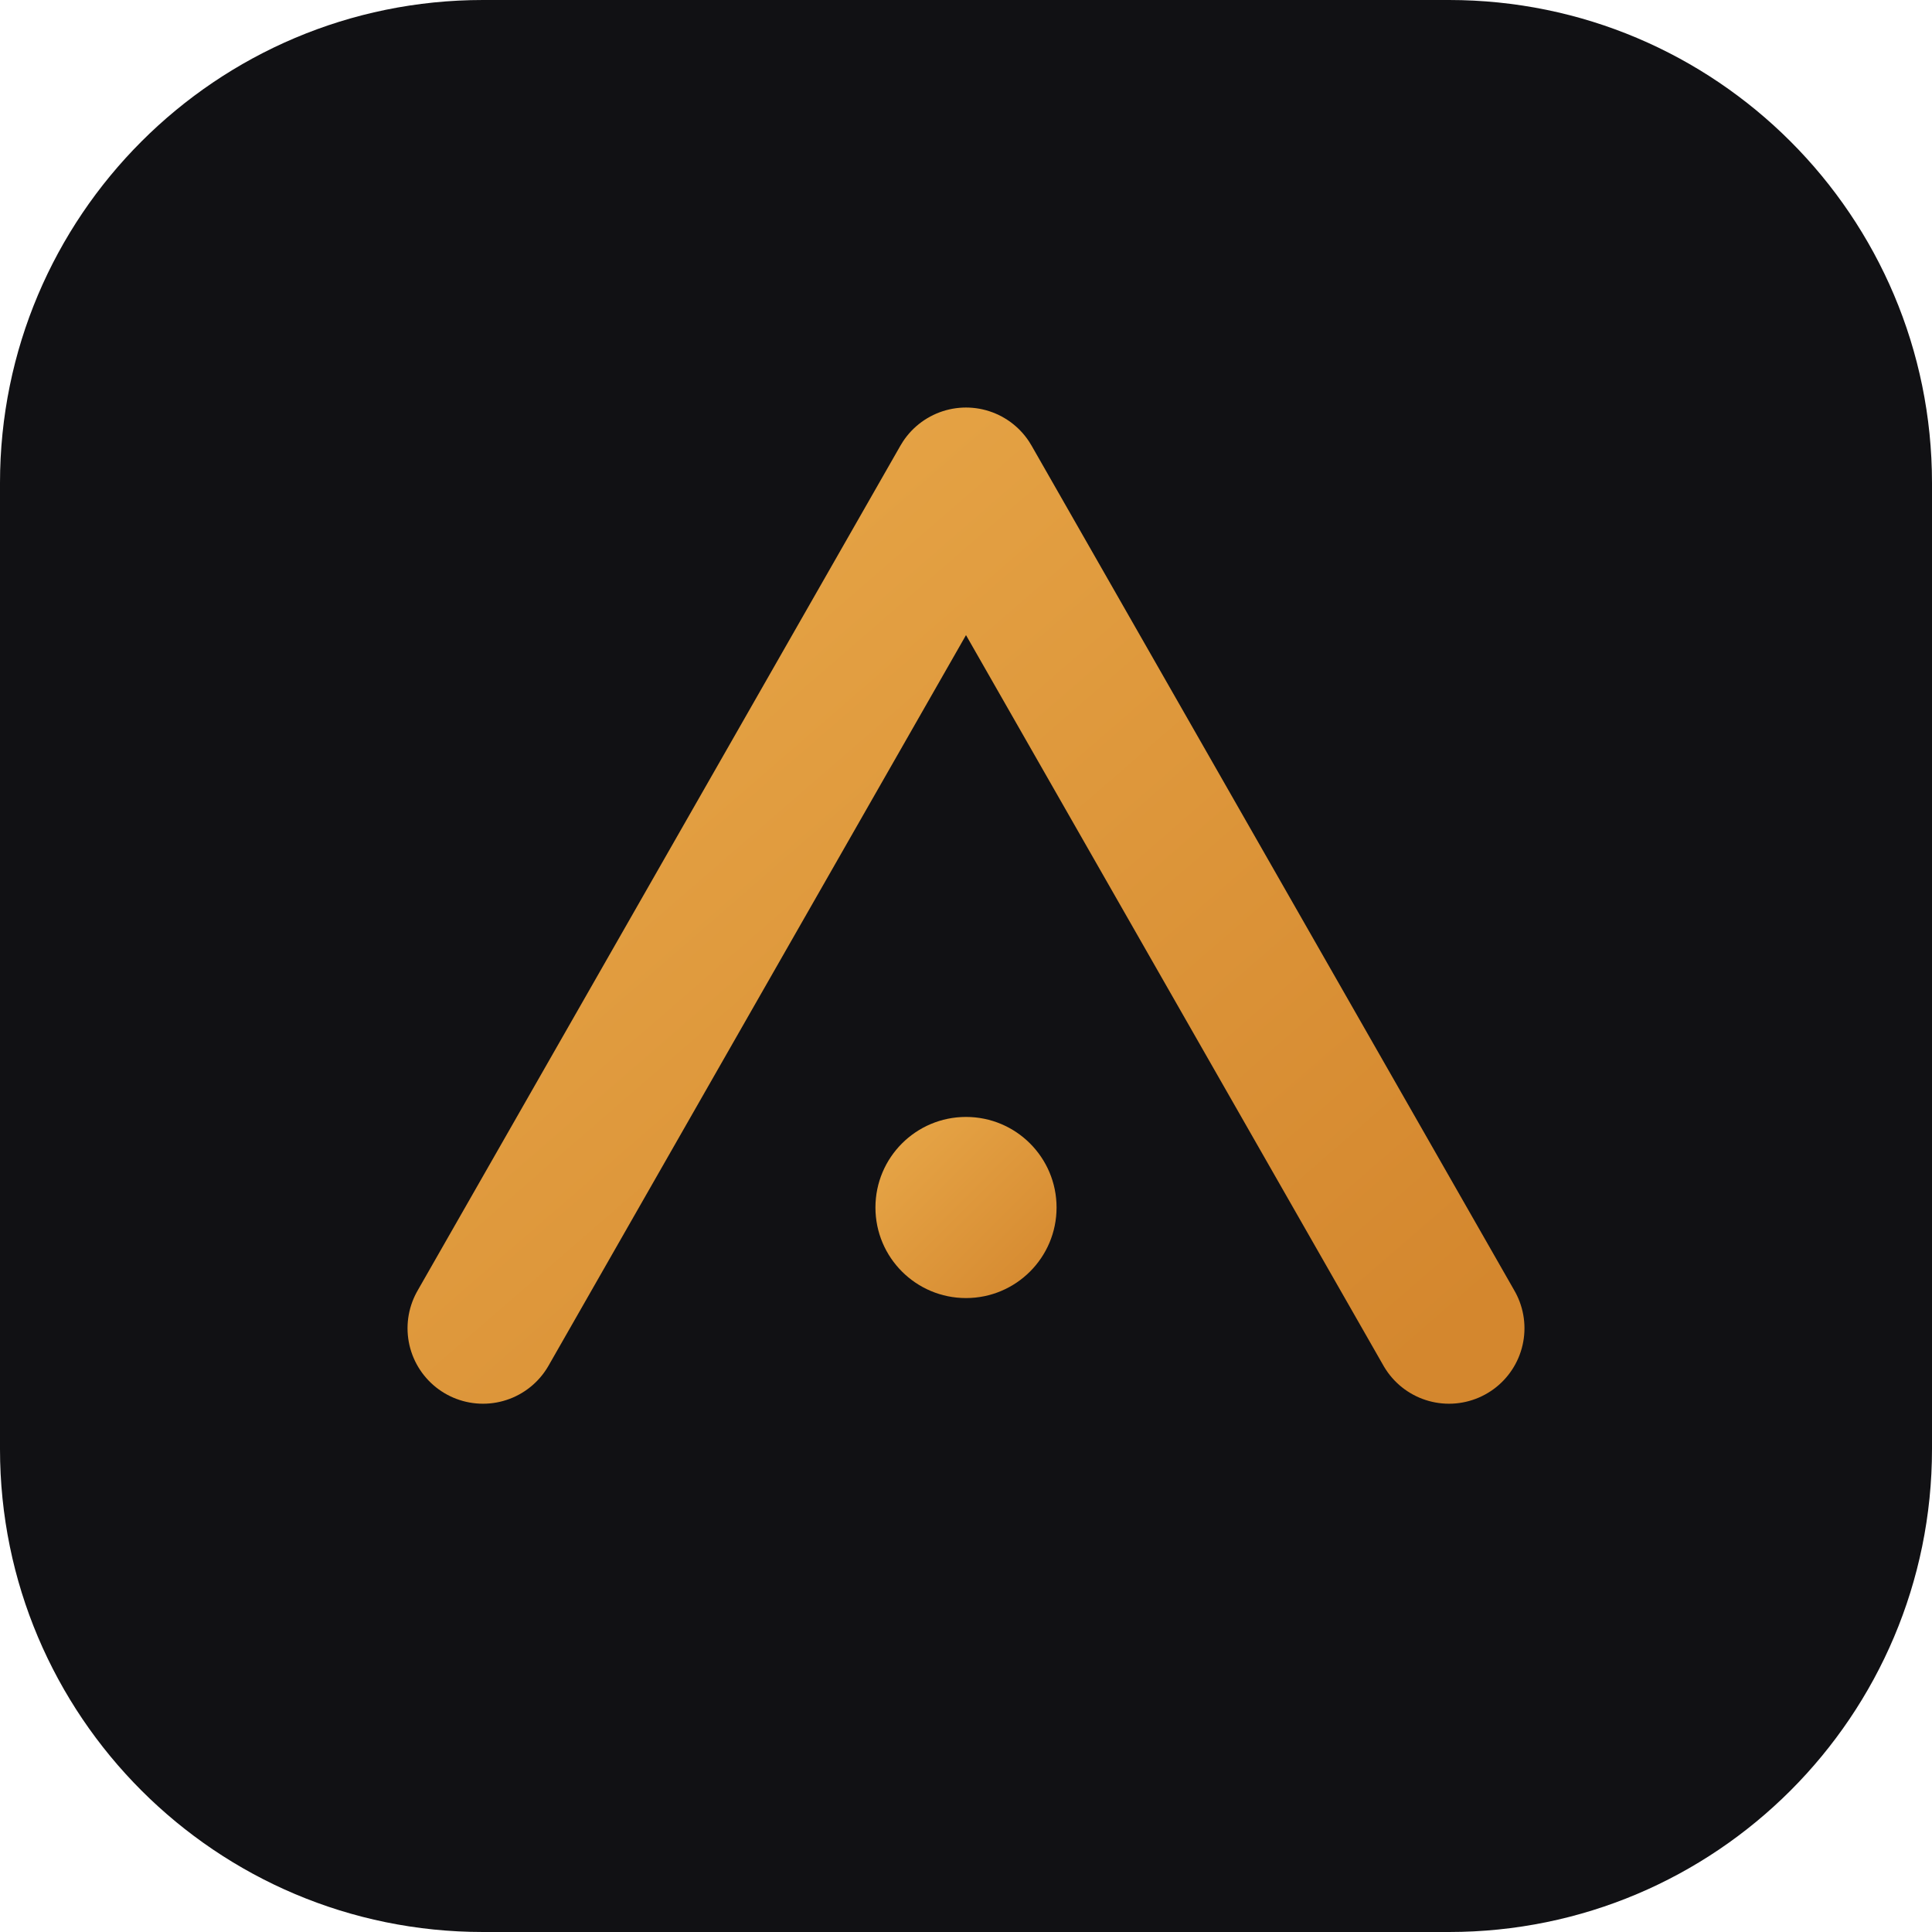
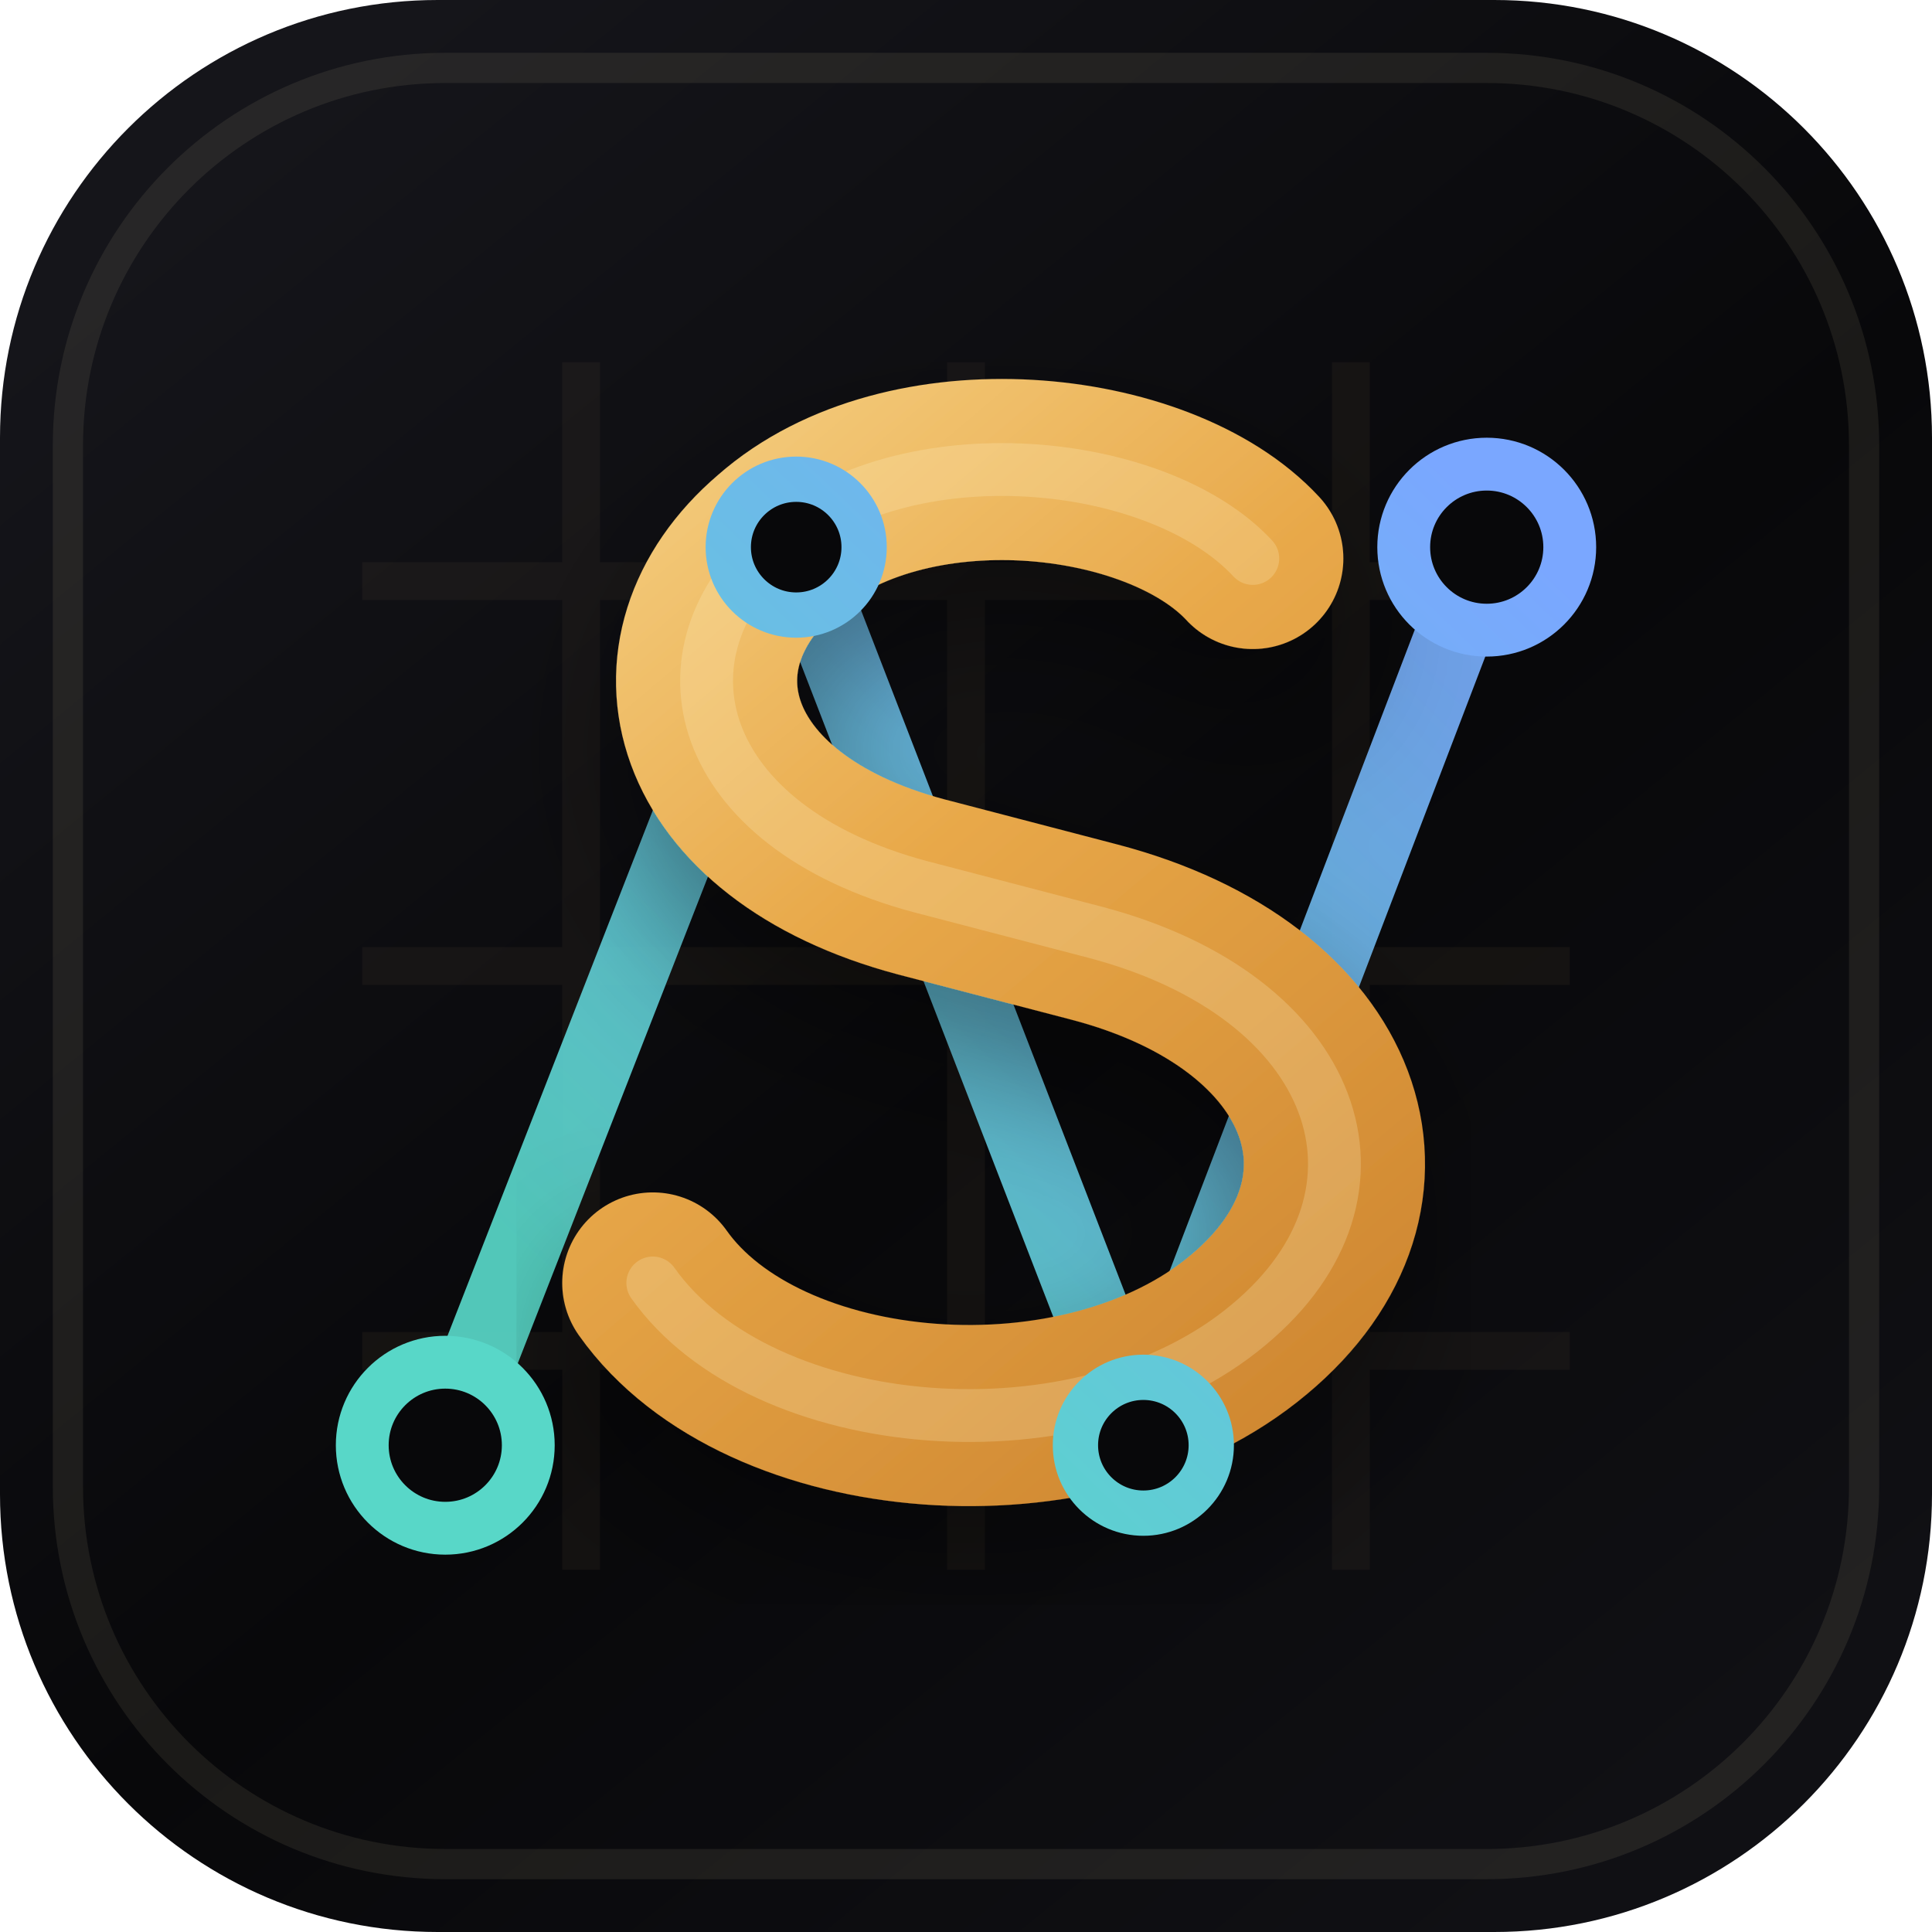
- <svg xmlns="http://www.w3.org/2000/svg" viewBox="0 0 32 32">
+ <svg xmlns="http://www.w3.org/2000/svg" viewBox="0 0 512 512" role="img" aria-label="Sang Min Lee icon">
  <defs>
-     <linearGradient id="g" x1="0" y1="0" x2="1" y2="1">
-       <stop offset="0%" stop-color="#e8a849" />
-       <stop offset="100%" stop-color="#d4872e" />
+     <linearGradient id="bg" x1="74" y1="32" x2="438" y2="480" gradientUnits="userSpaceOnUse">
+       <stop offset="0" stop-color="#15151a" />
+       <stop offset="0.55" stop-color="#08080a" />
+       <stop offset="1" stop-color="#101014" />
    </linearGradient>
+     <linearGradient id="gold" x1="132" y1="110" x2="382" y2="406" gradientUnits="userSpaceOnUse">
+       <stop offset="0" stop-color="#f7d58a" />
+       <stop offset="0.42" stop-color="#e8a849" />
+       <stop offset="1" stop-color="#c97f2b" />
+     </linearGradient>
+     <linearGradient id="teal" x1="158" y1="352" x2="380" y2="120" gradientUnits="userSpaceOnUse">
+       <stop offset="0" stop-color="#58d7c8" />
+       <stop offset="1" stop-color="#7aa7ff" />
+     </linearGradient>
+     <filter id="soft-shadow" x="-20%" y="-20%" width="140%" height="140%">
+       <feDropShadow dx="0" dy="18" stdDeviation="18" flood-color="#000" flood-opacity="0.38" />
+     </filter>
  </defs>
-   <rect width="32" height="32" rx="8" fill="#111114" />
-   <path d="M8 22 L16 8 L24 22" fill="none" stroke="url(#g)" stroke-width="2.5" stroke-linecap="round" stroke-linejoin="round" />
-   <circle cx="16" cy="20" r="1.5" fill="url(#g)" />
+   <rect width="512" height="512" rx="116" fill="url(#bg)" />
+   <path d="M96 154h320M96 256h320M96 358h320M154 96v320M256 96v320M358 96v320" stroke="#f7d58a" stroke-opacity=".045" stroke-width="10" />
+   <path d="M118 383 211 145l92 238 91-238" fill="none" stroke="url(#teal)" stroke-width="20" stroke-linecap="round" stroke-linejoin="round" opacity=".92" />
+   <path d="M332 148c-25-27-92-34-126-4-34 29-22 75 38 91l46 12c65 17 83 69 41 104-44 37-129 30-158-11" fill="none" stroke="url(#gold)" stroke-width="48" stroke-linecap="round" stroke-linejoin="round" filter="url(#soft-shadow)" />
+   <path d="M332 148c-25-27-92-34-126-4-34 29-22 75 38 91l46 12c65 17 83 69 41 104-44 37-129 30-158-11" fill="none" stroke="#fff5cf" stroke-opacity=".22" stroke-width="14" stroke-linecap="round" stroke-linejoin="round" />
+   <circle cx="118" cy="383" r="22" fill="#08080a" stroke="url(#teal)" stroke-width="14" />
+   <circle cx="211" cy="145" r="18" fill="#08080a" stroke="url(#teal)" stroke-width="12" />
+   <circle cx="303" cy="383" r="18" fill="#08080a" stroke="url(#teal)" stroke-width="12" />
+   <circle cx="394" cy="145" r="22" fill="#08080a" stroke="url(#teal)" stroke-width="14" />
+   <rect x="18" y="18" width="476" height="476" rx="100" fill="none" stroke="#fff3c4" stroke-opacity=".08" stroke-width="8" />
</svg>
